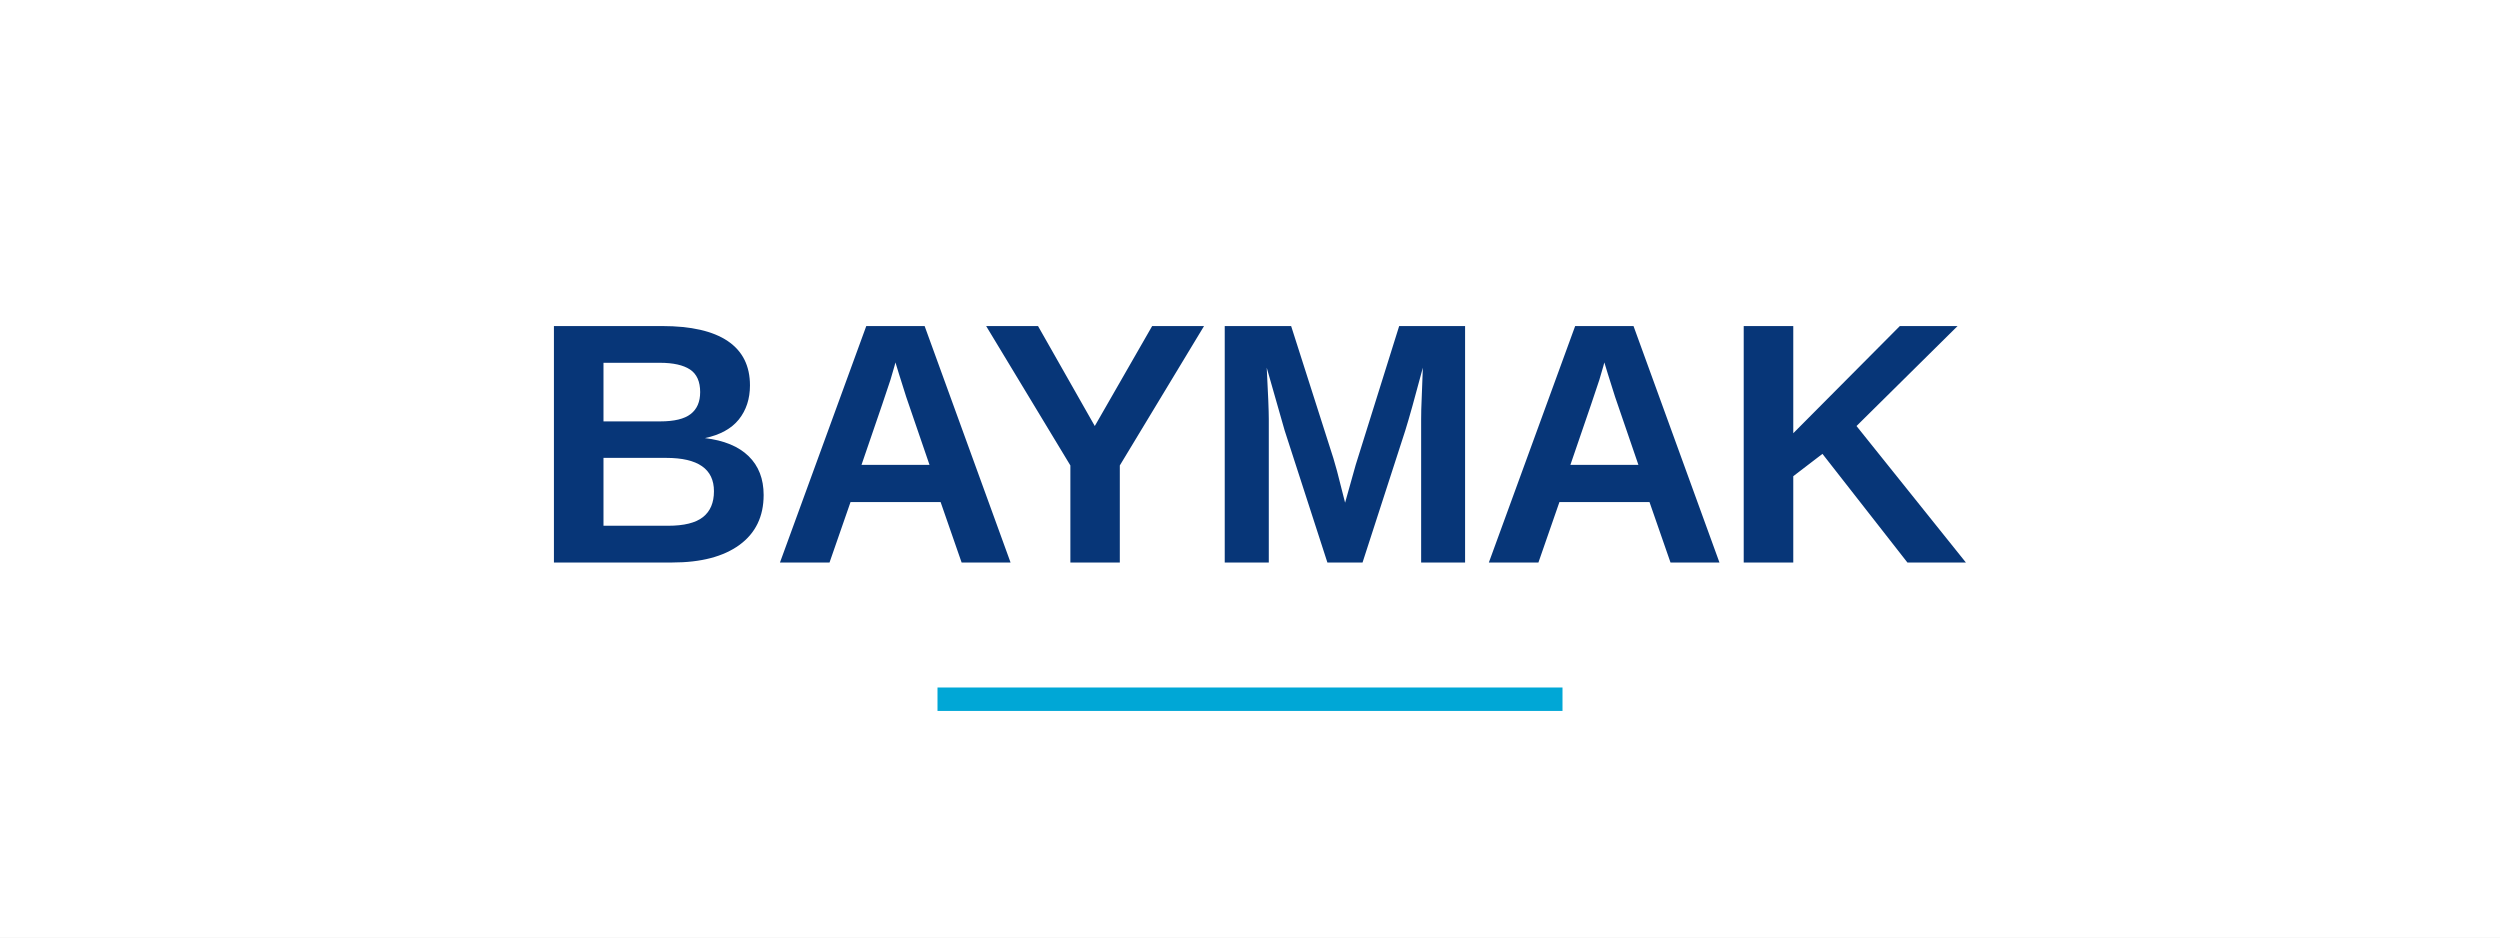
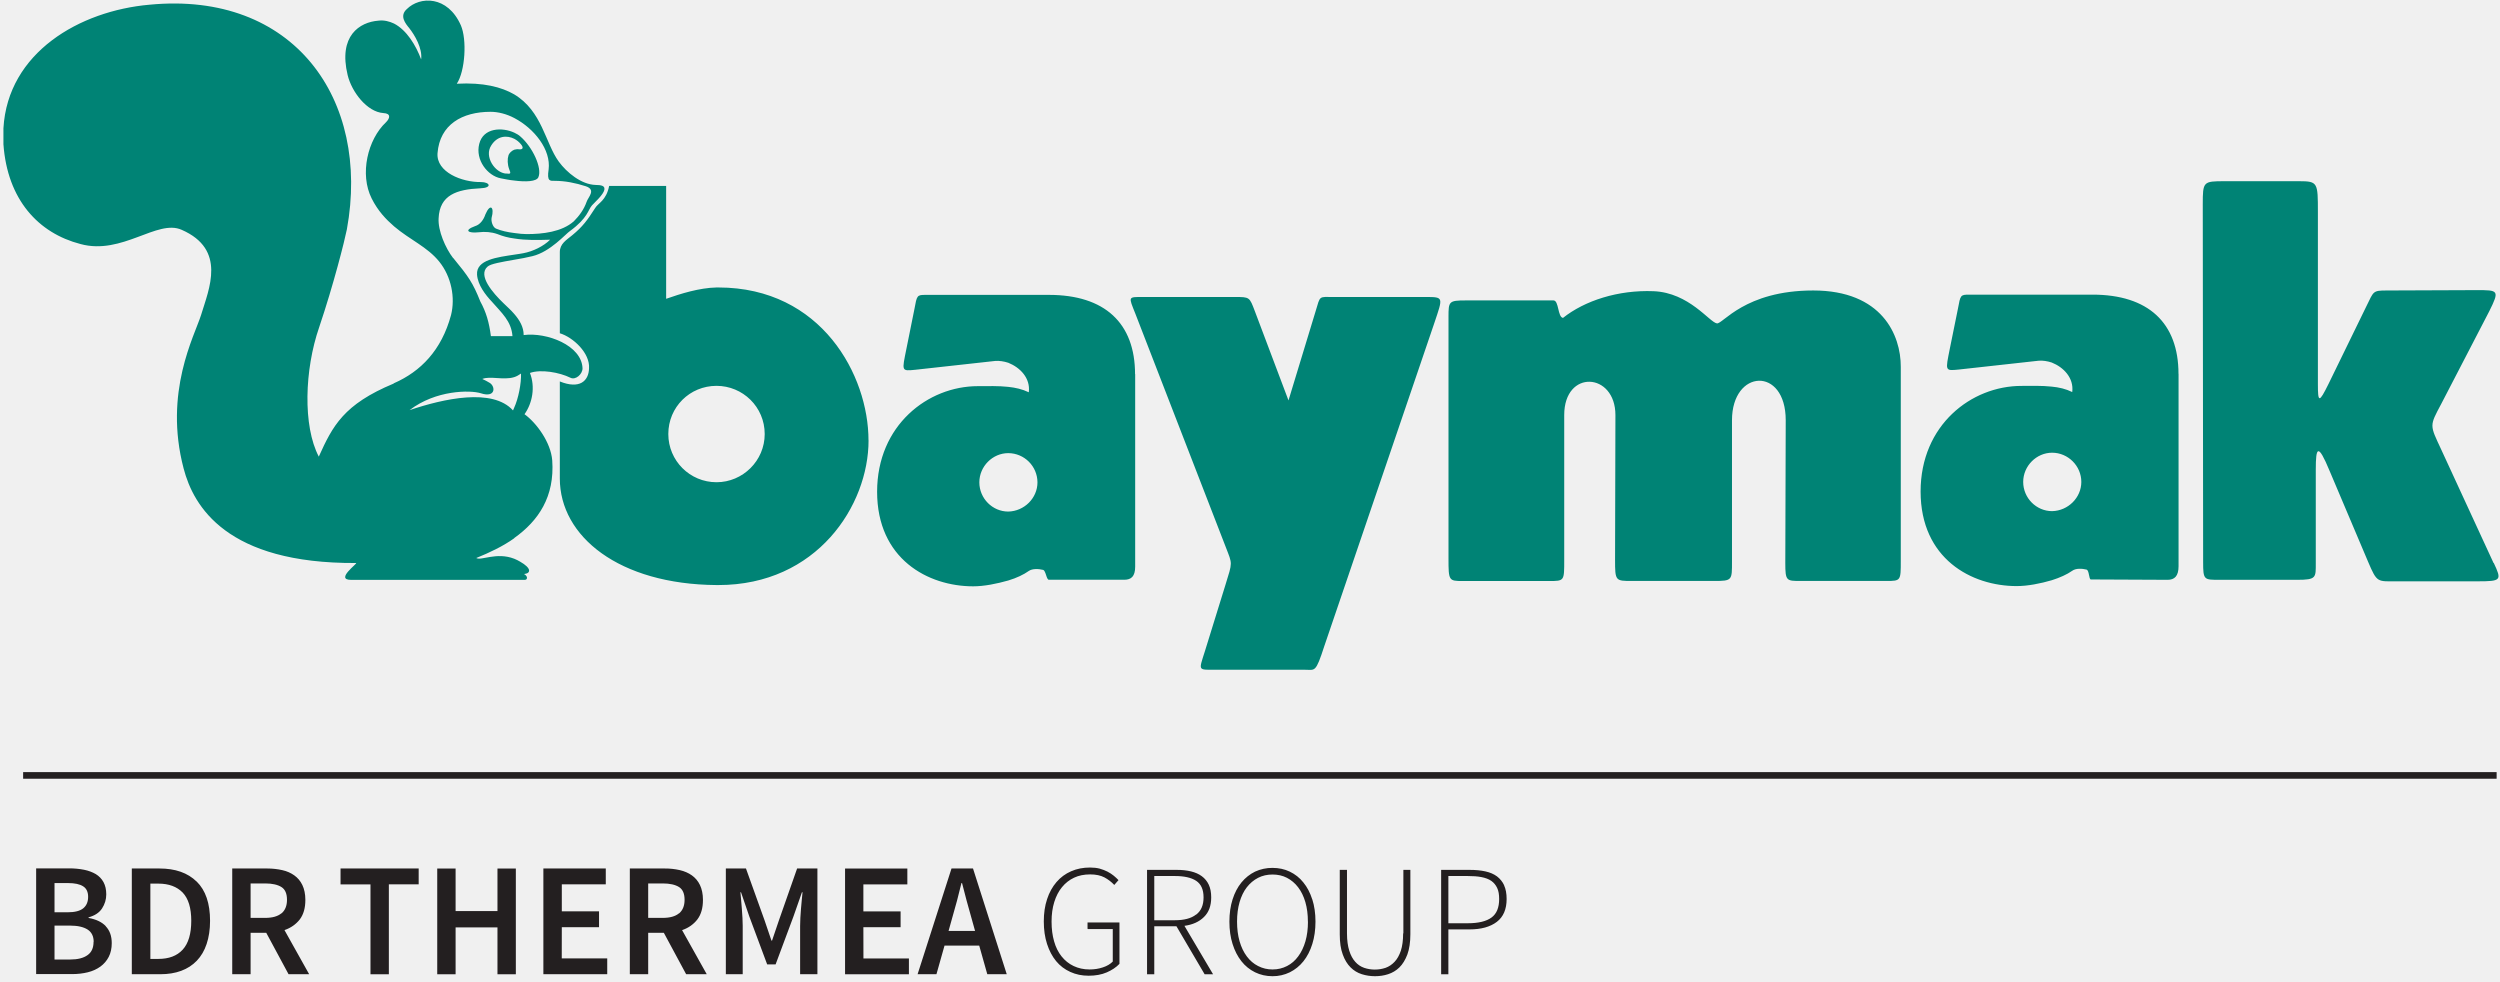
- <svg xmlns="http://www.w3.org/2000/svg" viewBox="0 0 320 120" role="img" aria-label="Baymak">
-   <rect width="320" height="120" fill="#ffffff" />
-   <text x="160" y="72" text-anchor="middle" font-family="Arial, Helvetica, sans-serif" font-weight="800" font-size="44" letter-spacing="-1" fill="#073678">BAYMAK</text>
-   <rect x="120" y="88" width="80" height="3" fill="#00a7d6" />
+ <svg xmlns="http://www.w3.org/2000/svg" height="163" width="415" fill-rule="evenodd">
+   <path d="M238.1 53.62l-18.26 53.62c-1.46 4.5-1.52 3.94-3.2 3.94h-14.98c-2.85 0-2.67.18-1.64-3.1l3.4-10.98c1.2-3.88 1.16-3.4.07-6.25L188.48 52.1c-1.16-2.92-1.28-2.8 1.34-2.8h15.16c2.48 0 2.43 0 3.33 2.37l5.58 14.8 4.5-14.8c.8-2.67.5-2.37 2.97-2.37h15.34c2.97.01 2.85.01 1.4 4.32m62.9-5.4c-11.4 0-15.04 5.64-16 5.46-1.22-.18-4.6-5.1-10.5-5.34-5.9-.24-11.46 1.58-15.04 4.43-.9-.12-.67-2.9-1.58-2.9H243.3c-2.8 0-2.85.18-2.85 2.73v40.15c0 3.64.06 3.7 2.36 3.7h14.3c2.6 0 2.55 0 2.55-3.52V68.9c0-7.64 8.5-7.1 8.5 0l-.06 24.02c0 3.52.06 3.52 2.8 3.52h13.65c3.03 0 2.96-.12 2.96-3.28v-23.4c0-8.5 8.92-8.98 8.92 0l-.07 23.7c0 2.98.18 2.98 2.55 2.98h14.25c2.37 0 2.37-.06 2.37-3.28V60.9c.02-5.28-3.13-12.68-14.53-12.68m112.93 45.24l-8.67-18.8c-1.94-4.18-2-3.88 0-7.64l7.95-15.34c1.76-3.52 1.52-3.52-2.12-3.52l-14.86.06c-2.37 0-2.18.12-3.4 2.6l-6.3 12.92c-1.58 3.2-1.76 3.1-1.76 0v-28.5c0-4.92 0-5.16-3.1-5.16h-12.38c-3.58 0-3.63.06-3.63 3.88l.06 59.32c0 3.03.13 2.97 2.8 2.97h12.8c3.22 0 3.1-.36 3.1-2.8V77.94c0-3.76.36-4.43 2.3.24l6.37 15.04c1.52 3.58 1.52 3.28 4.85 3.28h13.35c3.95 0 4.02-.18 2.68-3.04M83.12 29.6c-2.18-.42-4.24-3.04-3.57-5.7.67-2.73 3.82-2.8 5.82-1.88.36.18.73.37.97.6 2.06 1.76 3.7 5.28 3.03 6.8-.3.73-2.12.8-4 .55-.8-.07-1.58-.25-2.25-.37m.9-.8c.8.12.8 0 .5-.73-.3-.8-.3-1.7-.12-2.25.12-.42.55-.8.97-.97.24-.06.55-.12.8-.06.72.06.72-.36.3-.85-.3-.37-.67-.67-1.1-.9-1.2-.6-2.8-.54-3.82 1.1-1.22 1.83.6 4.56 2.48 4.68m1.33 60.53c-1.88 1.34-4.06 2.37-6.3 3.28.8.5 3.34-1.03 6.3.12a7.27 7.27 0 0 1 .97.48c1.94 1.1 1.82 1.95.66 2.06.67.36.6.97.12.97H58.3c-2.8 0 1.2-2.8.8-2.8-21.47.12-26.98-9.4-28.62-15.7-3.34-12.68 1.82-22.02 2.9-25.48 1.33-4.37 4.24-10.86-3.22-14.13-4.06-1.82-9.88 4.25-16.8 2.36C6.38 38.7 1.23 33.17.57 23.95v-2.67C1.3 8.72 13.2 1.8 24.83.78c23.9-2.3 36.7 15.65 32.75 37.3-.36 1.82-2.2 9.15-4.6 16.25-2.43 7.03-2.73 16.38-.06 21.47 2.3-5.1 4.12-8.67 12.43-12.13 0-.06.06-.06.06-.06 4.43-1.95 7.88-5.46 9.46-11.3.73-2.9.06-6.37-1.94-8.86s-4.9-3.64-7.52-5.88c-1.33-1.15-2.67-2.55-3.7-4.6-2.06-4.07-.67-9.83 2.37-12.68.67-.67.85-1.46-.43-1.52-2.73-.18-5.27-3.52-5.94-6.3-1.58-6.55 2-8.8 5.1-9.04.98-.12 1.82.12 2.6.48 2.12 1.1 3.64 3.64 4.5 5.95.24-1.88-1.1-4.07-1.95-5.16-.66-.8-1.7-2.06-.42-3.2C69.7-.64 74.3-.76 76.5 4.2c1.03 2.36.73 7.58-.67 9.7 4.43-.24 7.4.55 9.52 1.76 4.67 2.8 5.15 8.07 7.4 11.16 1.33 1.82 3.76 3.82 6.13 3.88.97 0 1.4.18 1.45.54v.25c-.18.85-1.57 2.06-2.06 2.6-.66.73-.66 2.07-3.64 4.25-.73.48-3.27 3.46-6.24 4.18-.97.24-2 .43-3.04.6-2.07.37-3.94.67-4.43 1.15-1.64 1.46.9 4.37 2.67 6.07.54.54 1.2 1.1 1.76 1.76.9 1.03 1.58 2.18 1.58 3.52 3.82-.5 9.64 1.7 9.77 5.52 0 .97-1.15 2-2 1.57-1.82-.9-4.92-1.45-6.73-.8.9 2.3.43 4.97-.9 6.85 2 1.45 4.36 4.67 4.6 7.65.43 6.05-2.3 10.05-6.3 12.9M75.23 42.82c2.55 3.1 3.27 4.13 4.5 7.22.97 1.76 1.46 3.46 1.76 5.76h3.58c-.18-2.5-1.82-3.88-3.4-5.7-1.1-1.16-2.36-2.8-2.48-4.5-.18-2.5 3.4-2.9 6.2-3.33.55-.06 1.1-.18 1.5-.24 1.58-.3 3.34-1.15 4.43-2.24-2 .06-4 .12-5.94-.2-.97-.12-1.88-.36-2.8-.73-1.03-.36-2.06-.43-3.16-.3-1.63.18-2.54-.3-.54-1.03.8-.24 1.4-1.03 1.7-1.95.8-1.88 1.52-1.2 1.03.55-.12.6.18 1.58.73 1.82.85.36 1.94.6 3.03.73.8.12 1.5.18 2.06.18 2.67 0 5.82-.36 7.82-2.12.9-.9 1.7-2 2.12-3.22.25-.8 1.64-2-.12-2.6-1.7-.55-3.46-.9-5.15-.9-.8 0-1.33.12-1.03-1.88.42-3.28-2.37-6.8-5.7-8.55-1.28-.67-2.67-1.03-3.94-1.03-4.73 0-8.43 2.13-8.8 6.86-.24 3.16 4.06 4.85 7.2 4.8 1.52 0 1.94.97-.12 1.04-3.88.18-6.73 1.1-6.9 4.97-.13 2.05 1.14 4.96 2.4 6.6m9.95 25.3c.06-.12.12-.24.18-.42.73-1.58 1.2-4.06 1.15-5.7-.36.24-.73.48-1.15.6-1.76.54-4-.24-5.28.3.43.18.85.42 1.27.67.97.66.9 2.5-1.52 1.7-1.76-.55-7.46-.55-11.82 2.8 5.65-1.9 13.77-3.72 17.17.05m59.02 4.97c0 10.8-8.55 24.02-24.93 24.02h-.3c-16.2-.12-26.02-8.07-26.02-17.7V63.32c3.27 1.33 4.8-.06 4.85-2.18.18-2.55-2.66-5.16-4.85-5.82V41.85c0-1.4 1.1-2 2.06-2.8 1.76-1.45 2.5-2.48 3.83-4.55.48-.8 1.82-1.2 2.3-3.64h9.46V49.6c2.42-.85 5.52-1.82 8.37-1.88h.3c17.15.01 24.92 14.62 24.92 25.36m-17.23-1.03c0-4.5-3.64-8-8-8-4.43 0-8 3.52-8 8 0 4.43 3.58 8 8 8 4.37 0 8-3.57 8-8m61.5-9.95v31.96c0 1.64-.67 2.18-1.82 2.18h-12.5c-.43 0-.5-1.52-.97-1.64-.73-.18-1.76-.24-2.37.18-.85.6-2 1.16-3.4 1.58-1.9.54-4 .97-5.83.97-7.52 0-15.95-4.55-15.95-15.7 0-11.04 8.43-17.53 16.74-17.53 1.7 0 3.4-.06 5.04.12 1.2.13 2.3.37 3.4.9.3-2.37-1.46-4.12-3.4-4.9-.73-.24-1.52-.36-2.2-.3l-13.22 1.46c-2.37.24-2.24.24-1.5-3.46l1.33-6.6c.42-2.3.42-2.37 1.88-2.37h20.45c9.27 0 14.3 4.68 14.3 13.17m-16.2 17.95a4.87 4.87 0 0 0-4.85-4.85c-2.6 0-4.8 2.2-4.8 4.85 0 2.67 2.18 4.85 4.8 4.85 2.67-.06 4.85-2.24 4.85-4.85m189.42-18V94c0 1.64-.67 2.25-1.82 2.25l-12.73-.06c-.36 0-.25-1.5-.73-1.64-.73-.18-1.77-.24-2.37.2-.85.6-2.06 1.15-3.4 1.57-1.88.55-4 .97-5.82.97-7.52 0-15.95-4.55-15.95-15.7 0-11.04 8.43-17.53 16.74-17.53 1.7 0 3.4-.06 5.03.12 1.22.12 2.3.36 3.4.9.3-2.36-1.46-4.13-3.4-4.9-.73-.24-1.5-.36-2.18-.3l-13.22 1.46c-2.37.24-2.25.24-1.52-3.46l1.34-6.6c.42-2.3.42-2.37 1.88-2.37h20.44c9.27-.01 14.3 4.67 14.3 13.16M345.5 80c0-2.66-2.2-4.85-4.85-4.85-2.6 0-4.8 2.2-4.8 4.85 0 2.67 2.18 4.85 4.8 4.85 2.66-.06 4.85-2.24 4.85-4.85" fill="#008375" fill-rule="nonzero" />
+   <g fill="#231f20">
+     <path d="M82.58 144.18h3.05v17.55h-3.05v-7.78h-6.95v7.78h-3.05v-17.55h3.05v7.06h6.95zm-26.05 2.63h4.97v14.92h3.05V146.8h4.95v-2.63H56.53zm36.73 7.1h6.18v-2.63h-6.18v-4.48h7.3v-2.63H90.2v17.55h10.6v-2.63h-7.55zm-46.04.48l4.1 7.33H47.9l-3.7-6.87h-2.6v6.87h-3.05v-17.55h5.8c.9 0 1.73.1 2.5.27s1.44.47 2 .87 1.02.93 1.34 1.6c.32.66.5 1.5.5 2.47 0 1.34-.3 2.42-.93 3.25-.63.8-1.47 1.4-2.52 1.76zm-.5-2.76c.6-.5.92-1.25.92-2.26 0-1.02-.3-1.73-.92-2.12s-1.52-.6-2.7-.6H41.6v5.72H44c1.2 0 2.1-.25 2.7-.75zm-29.17 2.13c.67.7 1 1.62 1 2.8 0 .88-.17 1.64-.5 2.28a4.55 4.55 0 0 1-1.38 1.61c-.6.43-1.28.75-2.1.95-.8.2-1.68.3-2.63.3H6v-17.55h5.5a12.59 12.59 0 0 1 2.45.23c.75.15 1.4.4 1.95.72.54.33.97.77 1.28 1.33.3.55.46 1.23.46 2.04 0 .84-.24 1.62-.7 2.33s-1.22 1.2-2.24 1.48v.1c1.24.22 2.2.67 2.86 1.36zm-8.5-2.32h2.16c1.2 0 2.08-.22 2.62-.67s.8-1.08.8-1.9c0-.8-.28-1.4-.83-1.74-.55-.36-1.4-.54-2.5-.54H9.05zm6.5 4.9c0-.9-.33-1.6-1-2.03s-1.64-.66-2.92-.66H9.05v5.63h2.58c1.26 0 2.23-.24 2.9-.73.67-.46 1-1.2 1-2.2zm17.1-10c1.48 1.45 2.22 3.62 2.22 6.52 0 1.45-.2 2.73-.57 3.84s-.92 2.04-1.63 2.78-1.57 1.3-2.6 1.68-2.17.56-3.45.56h-4.74v-17.55h4.58c2.64 0 4.7.72 6.18 2.17zm-.9 6.52c0-2.15-.48-3.7-1.43-4.7-.96-.98-2.3-1.48-4.04-1.48h-1.32v12.5h1.32c1.75 0 3.1-.5 4.05-1.54.94-1.03 1.42-2.62 1.42-4.8zm81.47 1.53l4.1 7.33h-3.42l-3.7-6.87h-2.6v6.87h-3.05v-17.55h5.8a10.95 10.95 0 0 1 2.5.27c.77.18 1.44.47 2 .87s1.02.93 1.34 1.6c.32.66.5 1.5.5 2.47 0 1.34-.3 2.42-.93 3.25-.62.8-1.46 1.4-2.5 1.76zm-.5-2.76c.6-.5.92-1.25.92-2.26 0-1.02-.3-1.73-.92-2.12s-1.52-.6-2.7-.6h-2.42v5.72H110c1.2 0 2.1-.25 2.7-.75zm16.57 1.18l-1.13 3.33h-.1l-1.13-3.33-3.1-8.64h-3.34v17.55h2.8v-8.02l-.04-1.34-.1-1.46-.12-1.45-.12-1.33h.1l1.37 4 2.97 7.97h1.4l2.97-7.97 1.4-4h.1l-.13 1.33-.13 1.45-.1 1.46-.04 1.34v8.02h2.87v-17.55h-3.37zm88.55-3.52c.35 1.1.53 2.33.53 3.7s-.18 2.6-.53 3.72-.84 2.07-1.47 2.86-1.4 1.4-2.26 1.83a6.43 6.43 0 0 1-2.87.65c-1.05 0-2.02-.22-2.9-.65a6.53 6.53 0 0 1-2.26-1.83c-.63-.8-1.12-1.74-1.47-2.86-.35-1.1-.53-2.35-.53-3.72s.18-2.6.53-3.7c.35-1.1.84-2.03 1.47-2.8s1.4-1.38 2.26-1.8a6.75 6.75 0 0 1 2.89-.62c1.04 0 2 .2 2.87.62s1.63 1 2.26 1.8c.63.77 1.12 1.7 1.47 2.8zm-.73 3.7c0-1.2-.14-2.27-.42-3.24-.28-.96-.68-1.78-1.2-2.46s-1.14-1.2-1.85-1.57c-.72-.37-1.52-.55-2.4-.55-.88 0-1.68.18-2.4.55s-1.35.9-1.87 1.57c-.52.67-.92 1.5-1.2 2.46s-.42 2.04-.42 3.24c0 1.2.14 2.3.42 3.27s.68 1.8 1.2 2.5 1.14 1.23 1.87 1.6a5.13 5.13 0 0 0 2.41.57c.88 0 1.68-.2 2.4-.57s1.34-.9 1.85-1.6c.52-.7.92-1.53 1.2-2.5.28-.96.42-2.06.42-3.27zm32.57-6.02c.28.6.42 1.37.42 2.26 0 1.7-.54 2.97-1.63 3.8s-2.6 1.25-4.52 1.25h-3.52v7.45h-1.2V144.4h4.74c.96 0 1.83.08 2.6.25s1.4.44 1.93.83a3.94 3.94 0 0 1 1.2 1.5zm-.82 2.26c0-.74-.1-1.35-.33-1.83s-.54-.87-.97-1.17-.97-.5-1.63-.63-1.43-.18-2.3-.18h-3.2v7.84h3.2c1.8 0 3.1-.32 3.96-.95s1.27-1.66 1.27-3.08zm-52.25 4.45l4.76 8.05h-1.4l-4.68-7.97h-3.68v7.97h-1.2V144.4h4.95c.86 0 1.64.08 2.34.25s1.3.43 1.8.8a3.66 3.66 0 0 1 1.16 1.42c.27.58.4 1.28.4 2.1 0 1.4-.4 2.47-1.2 3.25-.8.8-1.88 1.28-3.25 1.47zm1.96-1.86c.82-.62 1.22-1.57 1.22-2.85 0-1.3-.4-2.2-1.22-2.75-.82-.54-2-.8-3.54-.8h-3.42v7.34H195c1.55 0 2.73-.3 3.54-.94zm34.35 3.12c0 1.16-.13 2.12-.38 2.88-.26.76-.6 1.38-1.04 1.84-.44.47-.94.8-1.5 1a5.55 5.55 0 0 1-1.79.29 5.46 5.46 0 0 1-1.76-.29 3.43 3.43 0 0 1-1.47-.99c-.42-.46-.76-1.08-1-1.84s-.38-1.72-.38-2.88V144.4h-1.2v10.68c0 1.35.16 2.47.5 3.37.32.9.76 1.6 1.3 2.14a4.53 4.53 0 0 0 1.87 1.13c.7.22 1.43.33 2.18.33.74 0 1.46-.1 2.17-.33s1.34-.6 1.88-1.13.98-1.25 1.32-2.14c.33-.9.5-2.02.5-3.37V144.4h-1.16v10.55zm-89.6-1.02h6.18v-2.63h-6.18v-4.48h7.3v-2.63h-10.34v17.55h10.6v-2.63h-7.55zm37.27.3h4.13v5.4c-.42.42-.97.75-1.66.97-.68.23-1.42.34-2.2.34-.98 0-1.86-.2-2.64-.57s-1.44-.9-2-1.6c-.54-.68-.96-1.5-1.24-2.5-.28-.97-.42-2.06-.42-3.27s.15-2.3.45-3.26.72-1.78 1.28-2.46c.55-.68 1.22-1.2 2-1.57s1.68-.55 2.68-.55c.95 0 1.74.17 2.37.5a6.36 6.36 0 0 1 1.63 1.25l.7-.8c-.23-.24-.5-.5-.8-.74s-.64-.47-1.03-.67-.82-.36-1.3-.5c-.48-.12-1-.18-1.6-.18-1.14 0-2.18.2-3.13.62a6.63 6.63 0 0 0-2.43 1.79c-.67.78-1.2 1.72-1.56 2.83-.37 1.1-.55 2.34-.55 3.7 0 1.4.18 2.64.54 3.75s.86 2.06 1.5 2.84 1.43 1.38 2.36 1.8c.92.42 1.93.63 3.04.63 1.14 0 2.14-.18 3-.55s1.57-.84 2.12-1.42v-6.87h-5.3v1.04zm-19.07-10.05l5.6 17.55h-3.23l-1.34-4.75h-5.76l-1.34 4.75h-3.13l5.63-17.55zm.34 10.36l-.6-2.15-.8-2.87-.76-2.92h-.1l-.74 2.94-.8 2.86-.6 2.15h4.4z" fill-rule="nonzero" />
+     <path d="M3.84 128.17h410.6v1.1H3.84z" />
+   </g>
</svg>
